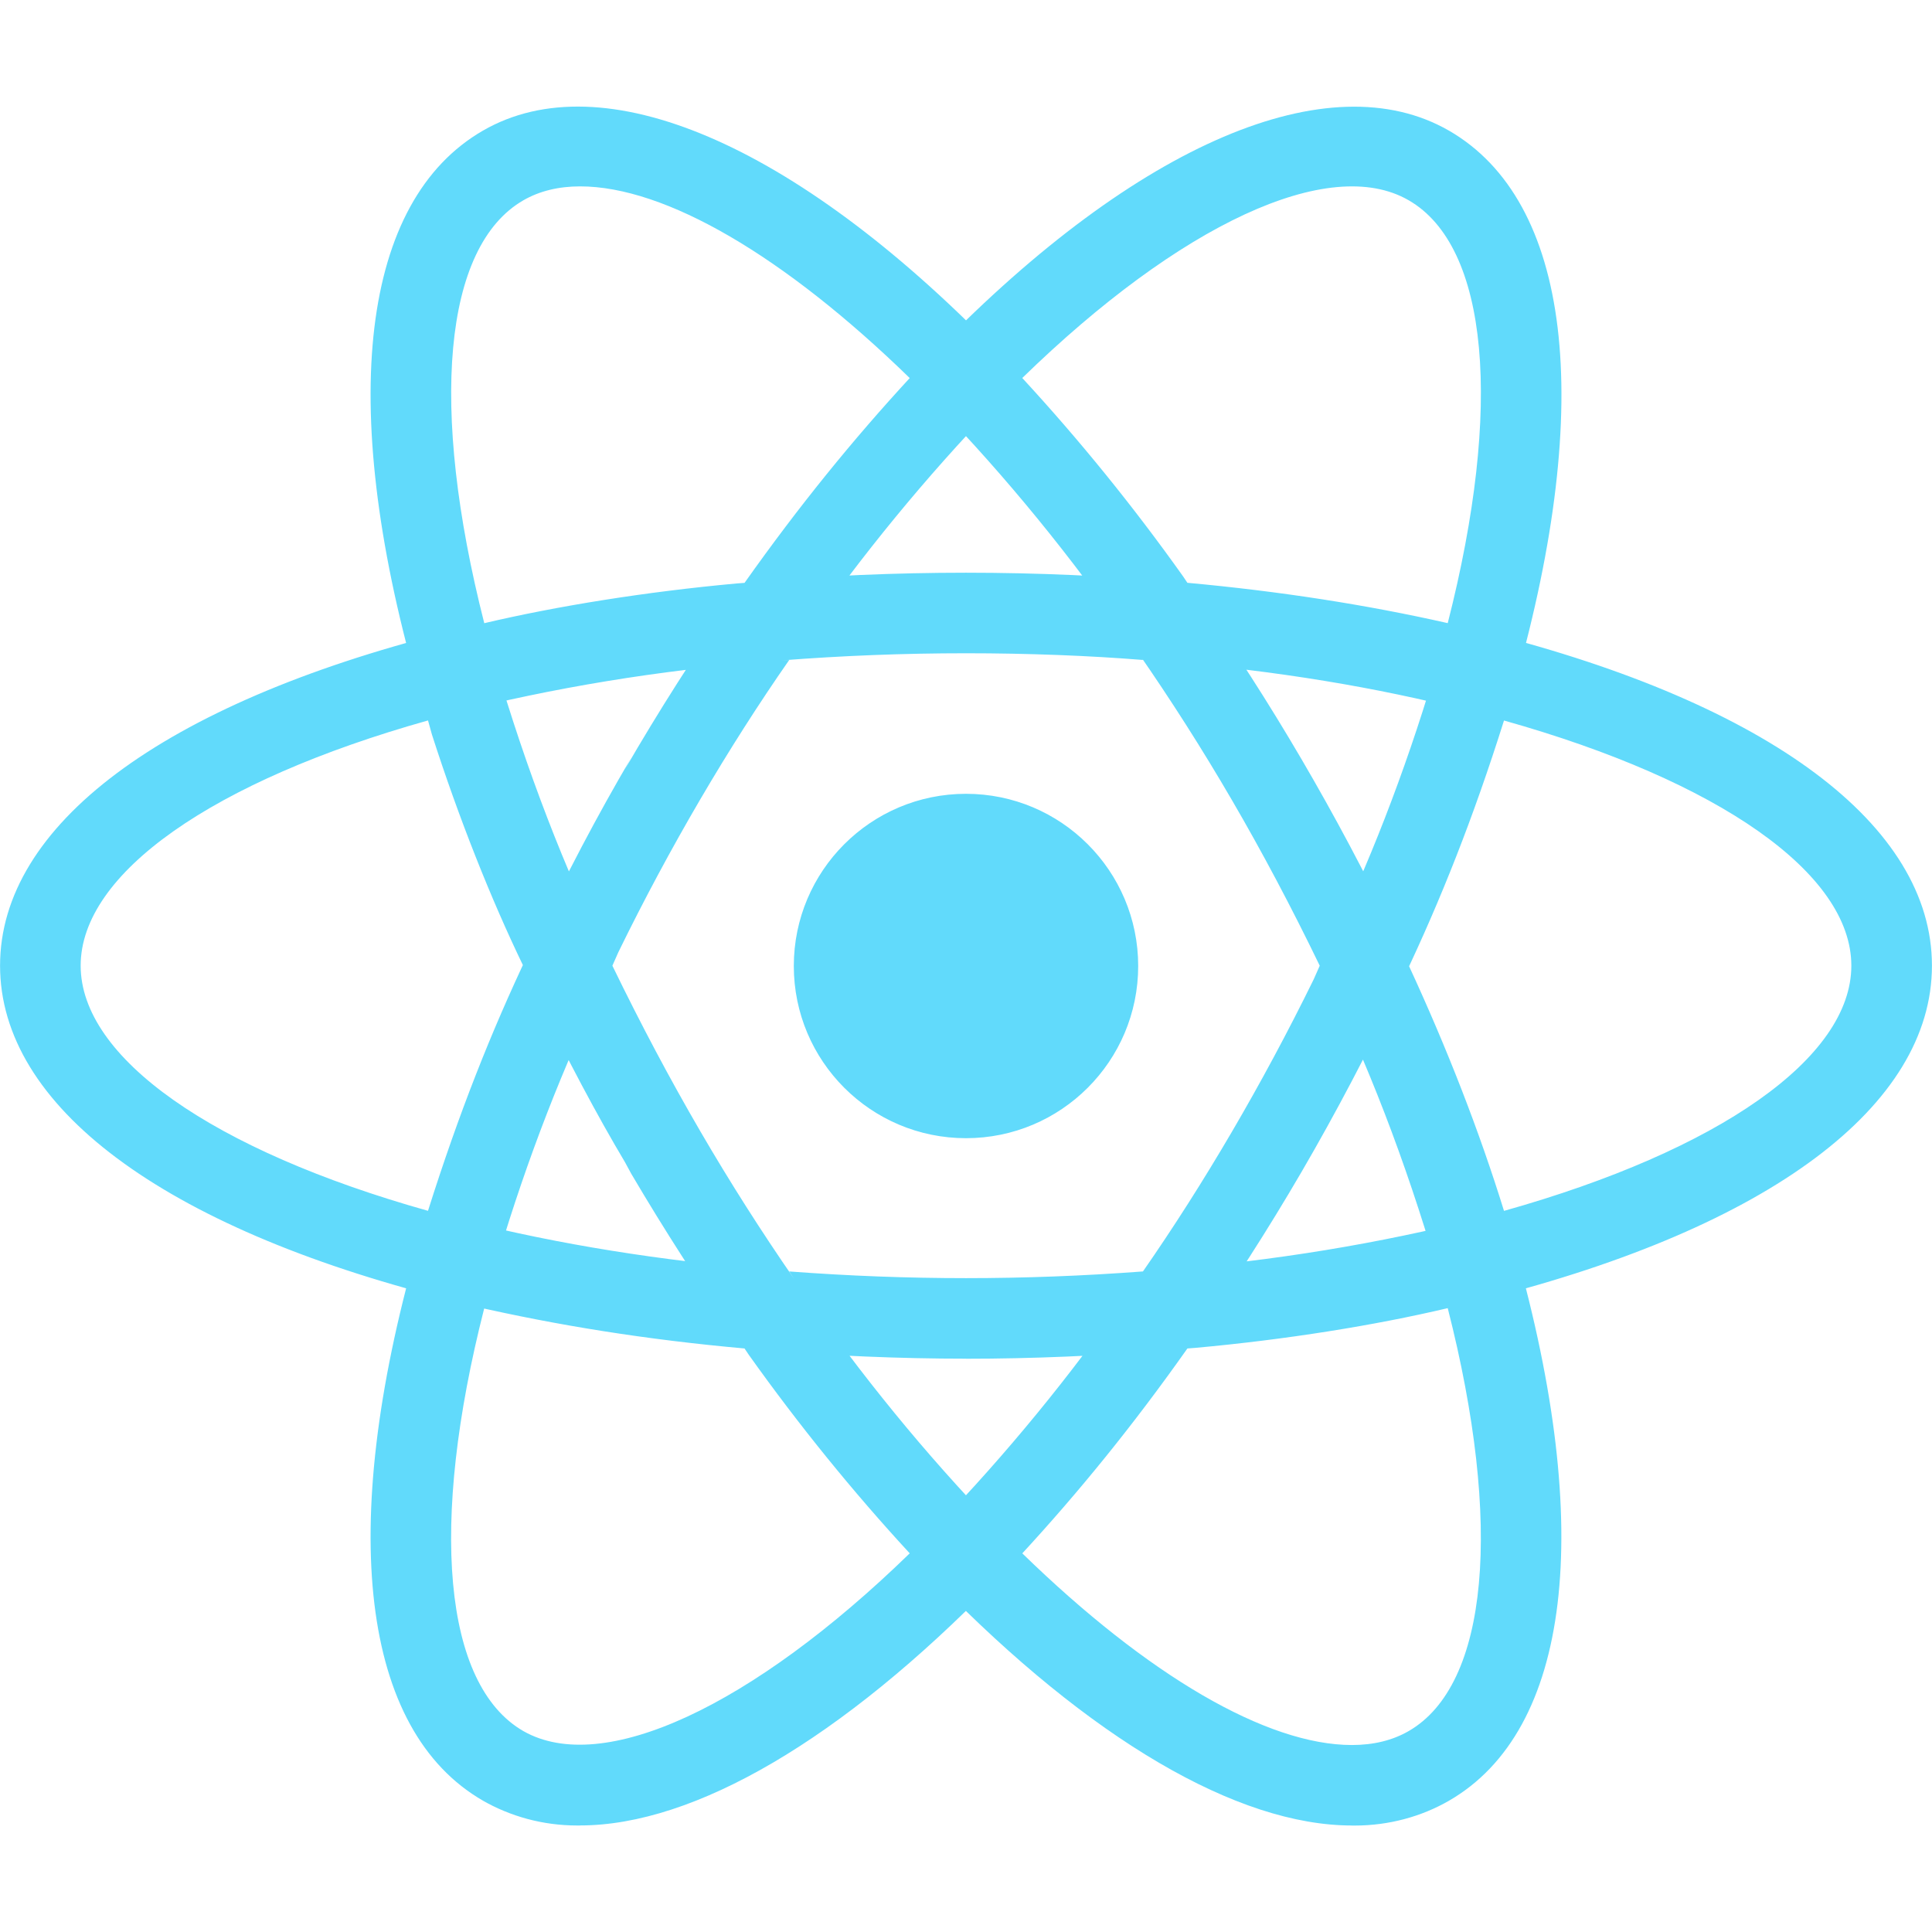
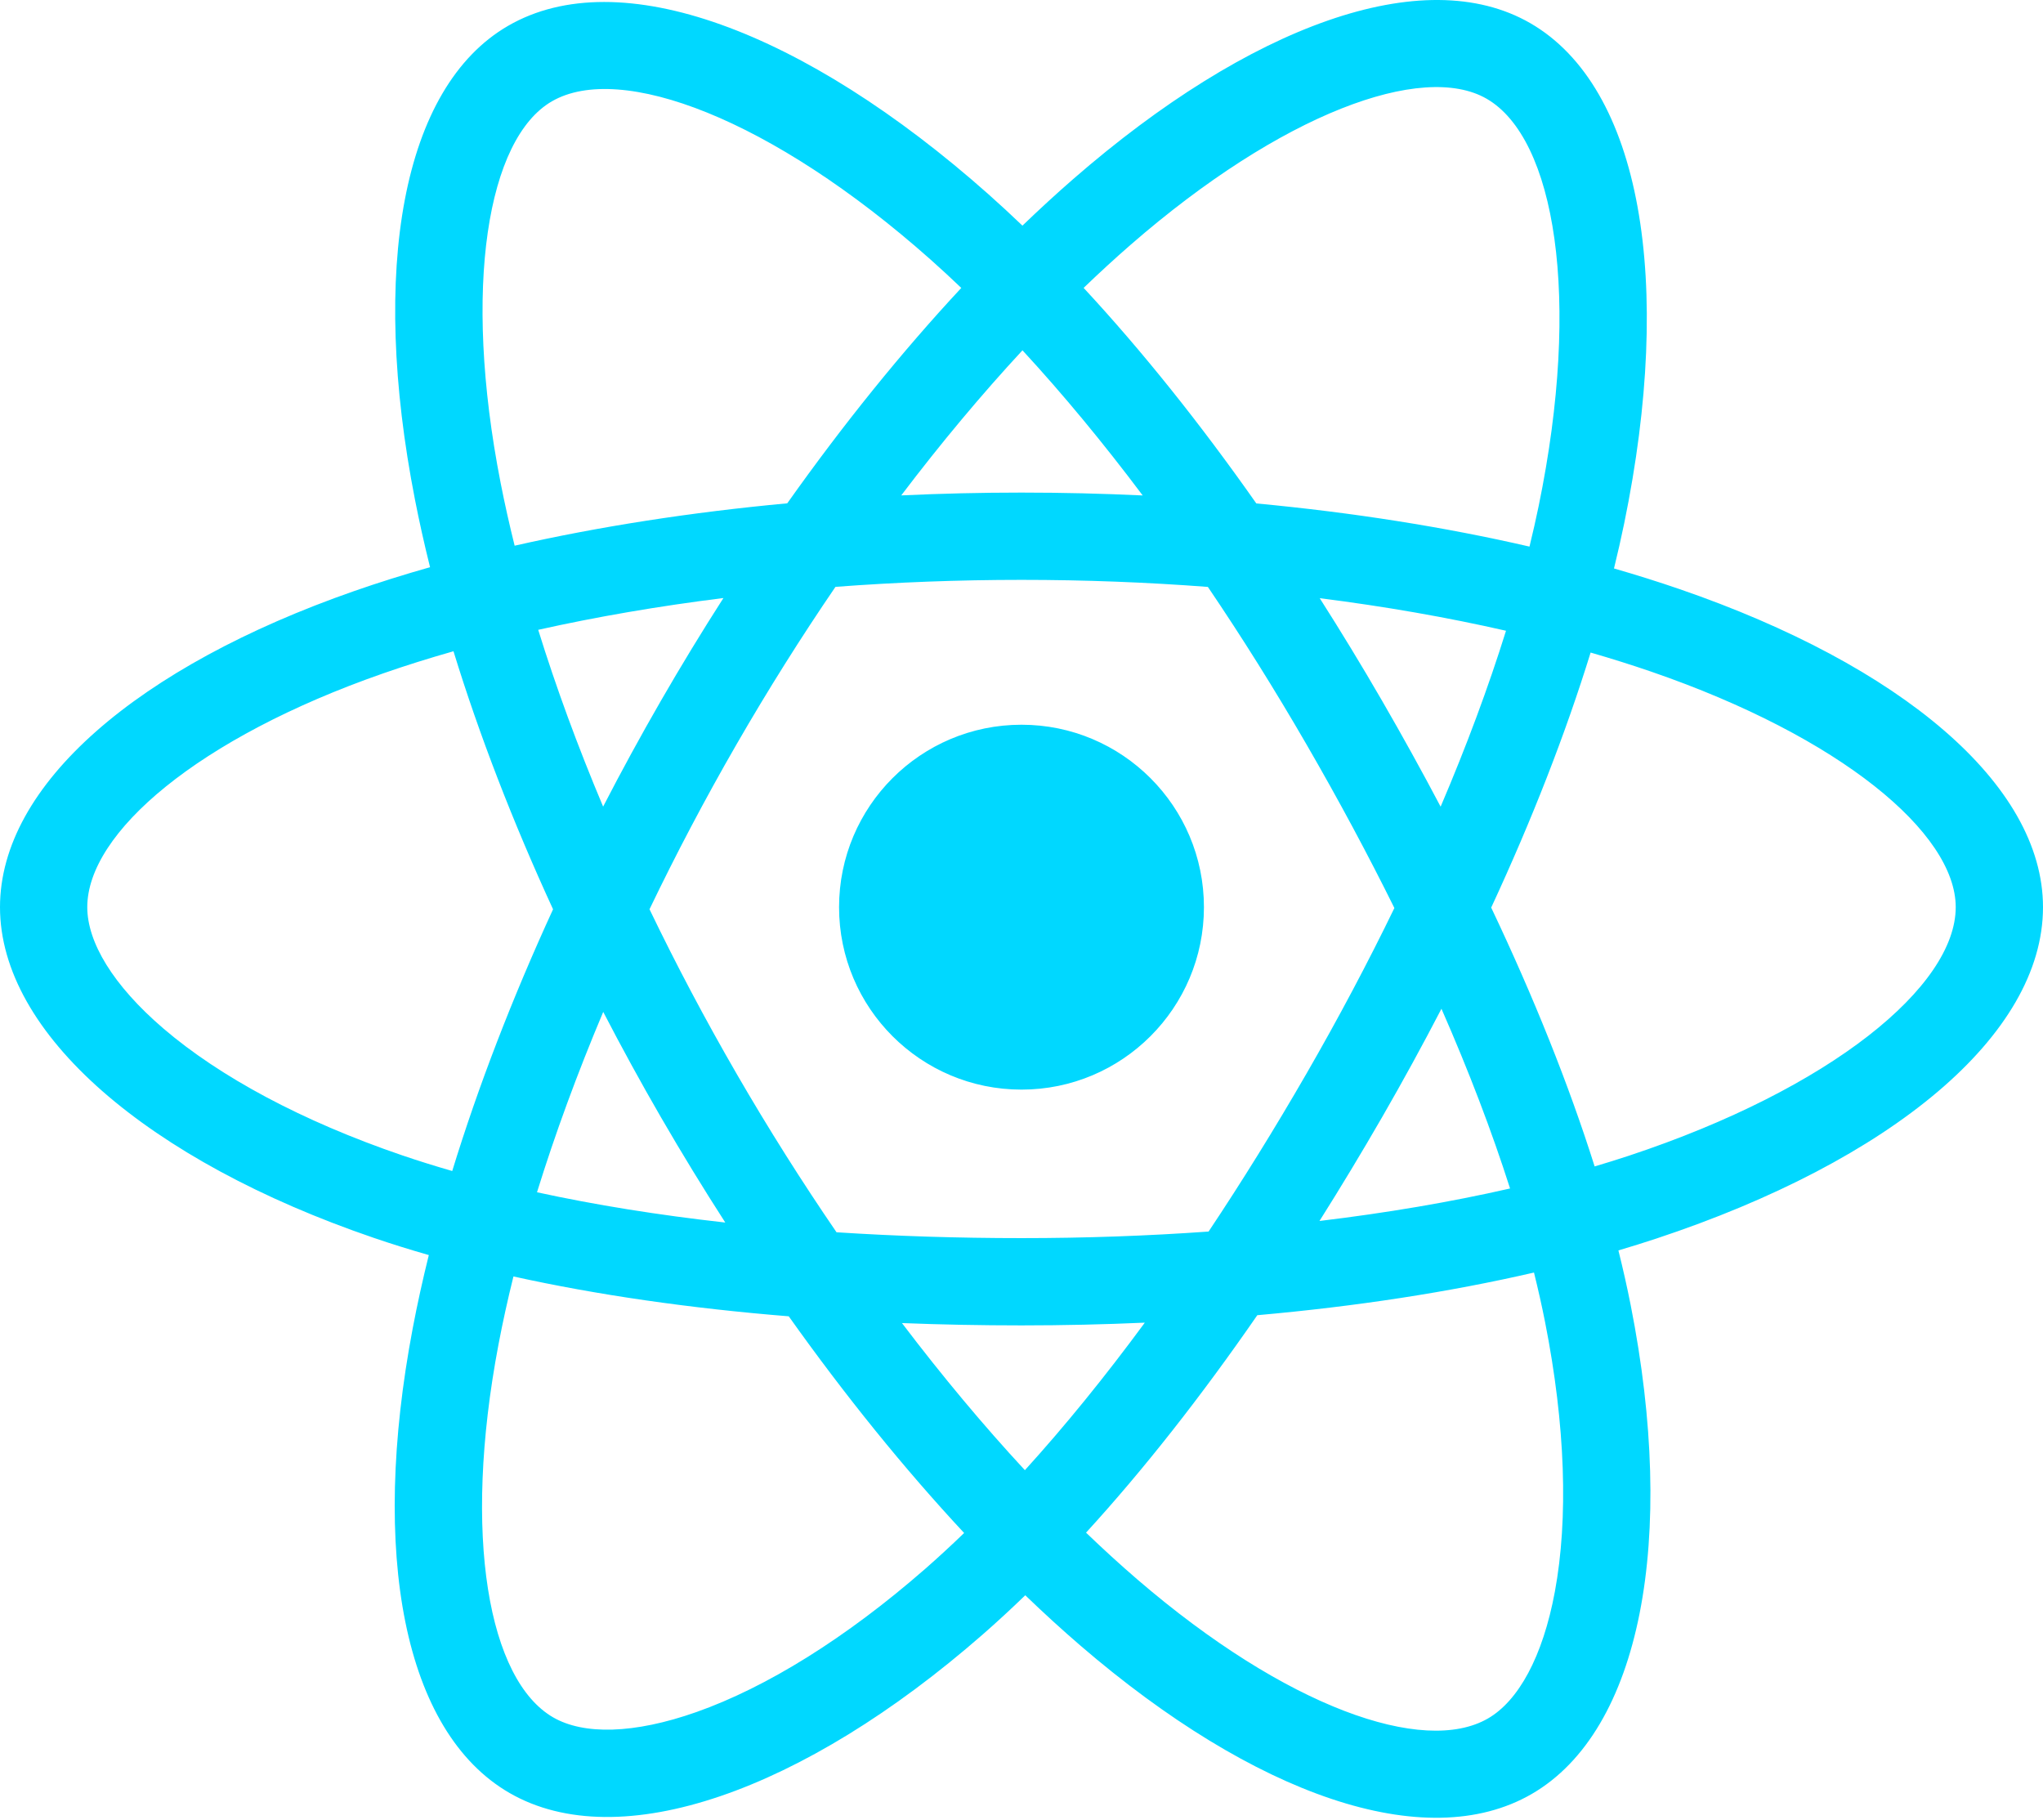
- <svg xmlns="http://www.w3.org/2000/svg" version="1.1" width="32" height="32" viewBox="0 0 32 32">
-   <path fill="#61dafb" d="M16 13.148c-1.575 0-2.852 1.277-2.852 2.852s1.277 2.852 2.852 2.852v0c1.575 0 2.852-1.277 2.852-2.852s-1.277-2.852-2.852-2.852v0zM8.011 21.673l-0.629-0.16c-4.691-1.185-7.381-3.197-7.381-5.519s2.691-4.333 7.381-5.519l0.629-0.159 0.177 0.624c0.545 1.86 1.163 3.443 1.899 4.957l-0.082-0.186 0.135 0.284-0.135 0.284c-0.656 1.329-1.275 2.912-1.761 4.551l-0.056 0.22zM7.089 11.933c-3.565 1.001-5.753 2.533-5.753 4.061 0 1.527 2.188 3.059 5.753 4.061 0.512-1.62 1.046-2.965 1.662-4.263l-0.086 0.202c-0.531-1.098-1.066-2.443-1.511-3.828l-0.065-0.234zM23.989 21.673l-0.177-0.625c-0.544-1.859-1.162-3.441-1.9-4.954l0.081 0.184-0.135-0.284 0.135-0.284c0.656-1.329 1.275-2.911 1.762-4.55l0.056-0.221 0.177-0.624 0.631 0.159c4.689 1.185 7.38 3.197 7.38 5.52s-2.691 4.333-7.38 5.519zM23.335 15.995c0.64 1.385 1.169 2.747 1.576 4.061 3.567-1.003 5.753-2.535 5.753-4.061 0-1.528-2.188-3.059-5.753-4.061-0.511 1.619-1.045 2.963-1.662 4.262l0.086-0.2zM7.080 11.927l-0.177-0.623c-1.319-4.648-0.919-7.979 1.097-9.141 1.977-1.141 5.152 0.207 8.479 3.621l0.453 0.465-0.453 0.465c-1.146 1.19-2.207 2.482-3.162 3.853l-0.068 0.103-0.18 0.257-0.313 0.027c-1.875 0.151-3.596 0.439-5.264 0.86l0.218-0.047zM9.608 3.087c-0.357 0-0.673 0.077-0.94 0.231-1.325 0.764-1.56 3.42-0.647 7.004 1.21-0.285 2.681-0.521 4.18-0.658l0.131-0.010c0.894-1.264 1.792-2.37 2.756-3.414l-0.020 0.022c-2.080-2.025-4.049-3.175-5.46-3.175zM22.393 30.236c-0.001 0-0.001 0 0 0-1.9 0-4.34-1.431-6.872-4.031l-0.453-0.465 0.453-0.465c1.146-1.19 2.206-2.482 3.16-3.854l0.068-0.103 0.18-0.257 0.312-0.027c1.875-0.15 3.597-0.438 5.267-0.858l-0.218 0.046 0.629-0.159 0.179 0.624c1.316 4.645 0.917 7.977-1.099 9.139-0.449 0.259-0.988 0.411-1.562 0.411-0.016 0-0.031-0-0.047-0l0.002 0zM16.932 25.728c2.080 2.025 4.049 3.175 5.46 3.175h0.001c0.356 0 0.673-0.077 0.939-0.231 1.325-0.764 1.561-3.421 0.647-7.005-1.212 0.286-2.682 0.522-4.182 0.658l-0.13 0.010c-0.893 1.265-1.791 2.371-2.755 3.416l0.020-0.022zM24.92 11.927l-0.629-0.159c-1.453-0.376-3.175-0.664-4.939-0.806l-0.111-0.007-0.312-0.027-0.18-0.257c-1.021-1.474-2.082-2.766-3.237-3.966l0.009 0.010-0.453-0.465 0.453-0.465c3.325-3.413 6.499-4.761 8.479-3.621 2.016 1.163 2.416 4.493 1.099 9.14zM19.667 9.653c1.523 0.139 2.969 0.364 4.312 0.668 0.915-3.584 0.679-6.24-0.647-7.004-1.317-0.761-3.793 0.405-6.4 2.944 0.943 1.022 1.841 2.128 2.666 3.289l0.069 0.103zM9.608 30.236c-0.014 0-0.030 0-0.046 0-0.574 0-1.113-0.152-1.577-0.419l0.015 0.008c-2.016-1.161-2.416-4.492-1.097-9.139l0.176-0.624 0.629 0.159c1.54 0.388 3.239 0.661 5.047 0.812l0.313 0.027 0.179 0.257c1.022 1.475 2.083 2.767 3.239 3.967l-0.010-0.010 0.453 0.465-0.453 0.465c-2.531 2.6-4.971 4.031-6.868 4.031zM8.021 21.667c-0.915 3.584-0.679 6.241 0.647 7.005 1.316 0.751 3.791-0.407 6.4-2.944-0.943-1.022-1.841-2.129-2.667-3.29l-0.069-0.103c-1.629-0.146-3.099-0.382-4.534-0.711l0.224 0.043zM16 22.504c-1.097 0-2.225-0.048-3.355-0.141l-0.313-0.027-0.18-0.257c-0.544-0.768-1.139-1.691-1.697-2.639l-0.103-0.19c-0.452-0.758-0.971-1.732-1.45-2.728l-0.105-0.243-0.133-0.284 0.133-0.284c0.584-1.239 1.102-2.212 1.658-3.161l-0.103 0.191c0.552-0.955 1.159-1.907 1.8-2.829l0.18-0.257 0.313-0.027c1.005-0.090 2.174-0.142 3.355-0.142s2.35 0.052 3.505 0.153l-0.15-0.011 0.312 0.027 0.179 0.257c1.177 1.666 2.294 3.567 3.252 5.56l0.104 0.24 0.135 0.284-0.135 0.284c-1.058 2.232-2.176 4.133-3.439 5.925l0.083-0.125-0.179 0.257-0.312 0.027c-1.129 0.093-2.259 0.141-3.356 0.141zM13.071 21.059c1.973 0.148 3.885 0.148 5.86 0 1.004-1.445 1.978-3.104 2.827-4.836l0.101-0.228c-0.947-1.958-1.922-3.617-3.012-5.19l0.083 0.126c-0.877-0.071-1.898-0.111-2.929-0.111s-2.052 0.040-3.063 0.119l0.134-0.008c-1.008 1.447-1.983 3.106-2.83 4.84l-0.099 0.224c0.951 1.96 1.926 3.619 3.014 5.193l-0.085-0.13z" />
+ <svg xmlns="http://www.w3.org/2000/svg" width="256px" height="228px" viewBox="0 0 256 228" version="1.1" preserveAspectRatio="xMidYMid">
+   <g>
+     <path d="M210.483,73.824 C207.828,72.91 205.076,72.045 202.242,71.227 C202.708,69.326 203.136,67.45 203.516,65.606 C209.754,35.325 205.675,10.93 191.747,2.898 C178.392,-4.803 156.551,3.227 134.493,22.424 C132.372,24.27 130.245,26.224 128.118,28.272 C126.702,26.917 125.287,25.608 123.877,24.355 C100.759,3.829 77.587,-4.822 63.673,3.233 C50.33,10.957 46.379,33.89 51.995,62.588 C52.537,65.36 53.171,68.191 53.887,71.069 C50.608,72 47.442,72.992 44.413,74.048 C17.309,83.497 0,98.307 0,113.668 C0,129.533 18.582,145.446 46.812,155.095 C49.039,155.857 51.351,156.577 53.733,157.26 C52.96,160.373 52.288,163.423 51.723,166.398 C46.369,194.598 50.55,216.989 63.857,224.664 C77.601,232.59 100.669,224.443 123.13,204.809 C124.906,203.257 126.687,201.611 128.472,199.886 C130.786,202.114 133.095,204.222 135.393,206.2 C157.15,224.922 178.638,232.482 191.932,224.786 C205.663,216.837 210.126,192.783 204.332,163.518 C203.89,161.283 203.375,159 202.797,156.676 C204.417,156.197 206.007,155.702 207.557,155.188 C236.905,145.465 256,129.745 256,113.668 C256,98.251 238.132,83.342 210.483,73.824 L210.483,73.824 Z M204.118,144.808 C202.718,145.271 201.282,145.719 199.818,146.153 C196.578,135.896 192.206,124.99 186.855,113.721 C191.961,102.721 196.165,91.954 199.314,81.764 C201.933,82.522 204.474,83.321 206.924,84.164 C230.613,92.32 245.064,104.377 245.064,113.668 C245.064,123.564 229.458,136.411 204.118,144.808 L204.118,144.808 Z M193.604,165.642 C196.166,178.583 196.531,190.283 194.835,199.429 C193.31,207.648 190.244,213.127 186.452,215.322 C178.385,219.991 161.132,213.921 142.525,197.91 C140.392,196.074 138.244,194.115 136.088,192.04 C143.302,184.151 150.511,174.98 157.547,164.794 C169.923,163.696 181.615,161.9 192.218,159.449 C192.74,161.556 193.204,163.622 193.604,165.642 L193.604,165.642 Z M87.276,214.515 C79.394,217.298 73.116,217.378 69.321,215.19 C61.246,210.533 57.889,192.554 62.468,168.438 C62.993,165.676 63.617,162.839 64.337,159.939 C74.823,162.258 86.43,163.927 98.835,164.933 C105.919,174.9 113.336,184.061 120.811,192.083 C119.178,193.659 117.551,195.16 115.934,196.575 C106.001,205.257 96.048,211.417 87.276,214.515 L87.276,214.515 Z M50.349,144.747 C37.866,140.48 27.557,134.935 20.491,128.884 C14.141,123.447 10.936,118.048 10.936,113.668 C10.936,104.346 24.833,92.456 48.012,84.375 C50.825,83.394 53.769,82.47 56.824,81.602 C60.028,92.022 64.23,102.917 69.301,113.934 C64.164,125.115 59.902,136.183 56.667,146.726 C54.489,146.099 52.379,145.44 50.349,144.747 L50.349,144.747 Z M62.727,60.488 C57.916,35.9 61.111,17.353 69.152,12.698 C77.716,7.74 96.654,14.809 116.615,32.533 C117.891,33.666 119.172,34.851 120.456,36.078 C113.018,44.065 105.669,53.157 98.648,63.066 C86.608,64.182 75.083,65.974 64.487,68.375 C63.821,65.695 63.231,63.062 62.727,60.488 L62.727,60.488 Z M173.154,87.755 C170.621,83.38 168.02,79.108 165.369,74.952 C173.537,75.985 181.363,77.356 188.712,79.033 C186.506,86.104 183.756,93.497 180.519,101.077 C178.196,96.668 175.74,92.223 173.154,87.755 L173.154,87.755 Z M128.122,43.894 C133.166,49.359 138.218,55.46 143.187,62.08 C138.18,61.844 133.111,61.721 128,61.721 C122.937,61.721 117.906,61.841 112.93,62.074 C117.904,55.515 122.999,49.422 128.122,43.894 L128.122,43.894 Z M82.802,87.831 C80.272,92.218 77.861,96.639 75.575,101.069 C72.391,93.516 69.666,86.089 67.441,78.917 C74.745,77.283 82.534,75.946 90.65,74.933 C87.961,79.127 85.339,83.43 82.802,87.83 L82.802,87.831 L82.802,87.831 Z M90.883,153.183 C82.498,152.247 74.592,150.98 67.29,149.39 C69.551,142.091 72.335,134.505 75.588,126.79 C77.879,131.216 80.299,135.638 82.845,140.036 L82.846,140.036 C85.439,144.515 88.126,148.904 90.883,153.183 L90.883,153.183 Z M128.425,184.213 C123.241,178.621 118.071,172.434 113.022,165.78 C117.924,165.972 122.921,166.071 128,166.071 C133.218,166.071 138.376,165.953 143.453,165.727 C138.468,172.501 133.435,178.697 128.425,184.213 L128.425,184.213 Z M180.623,126.396 C184.045,134.195 186.929,141.741 189.219,148.916 C181.797,150.61 173.783,151.974 165.339,152.987 C167.997,148.776 170.62,144.43 173.198,139.961 C175.805,135.438 178.282,130.909 180.623,126.396 L180.623,126.396 Z M163.725,134.497 C159.723,141.436 155.614,148.059 151.444,154.312 C143.847,154.855 135.999,155.135 128,155.135 C120.033,155.135 112.284,154.887 104.822,154.403 C100.483,148.068 96.285,141.425 92.309,134.557 L92.31,134.557 C88.344,127.707 84.694,120.799 81.387,113.93 C84.693,107.046 88.334,100.13 92.277,93.293 L92.276,93.294 C96.229,86.439 100.39,79.828 104.689,73.533 C112.302,72.957 120.11,72.657 128,72.657 L128,72.657 C135.926,72.657 143.743,72.96 151.354,73.54 C155.587,79.789 159.72,86.378 163.689,93.235 C167.703,100.169 171.39,107.038 174.725,113.775 C171.4,120.628 167.721,127.567 163.725,134.497 L163.725,134.497 Z M186.285,12.373 C194.857,17.317 198.191,37.254 192.805,63.399 C192.461,65.067 192.075,66.766 191.654,68.488 C181.033,66.037 169.5,64.214 157.425,63.081 C150.391,53.064 143.102,43.957 135.785,36.073 C137.752,34.181 139.716,32.376 141.673,30.673 C160.572,14.226 178.237,7.732 186.285,12.373 L186.285,12.373 Z M128,90.808 C140.625,90.808 150.86,101.043 150.86,113.668 C150.86,126.293 140.625,136.528 128,136.528 C115.375,136.528 105.14,126.293 105.14,113.668 C105.14,101.043 115.375,90.808 128,90.808 L128,90.808 Z" fill="#00D8FF" />
+   </g>
</svg>
